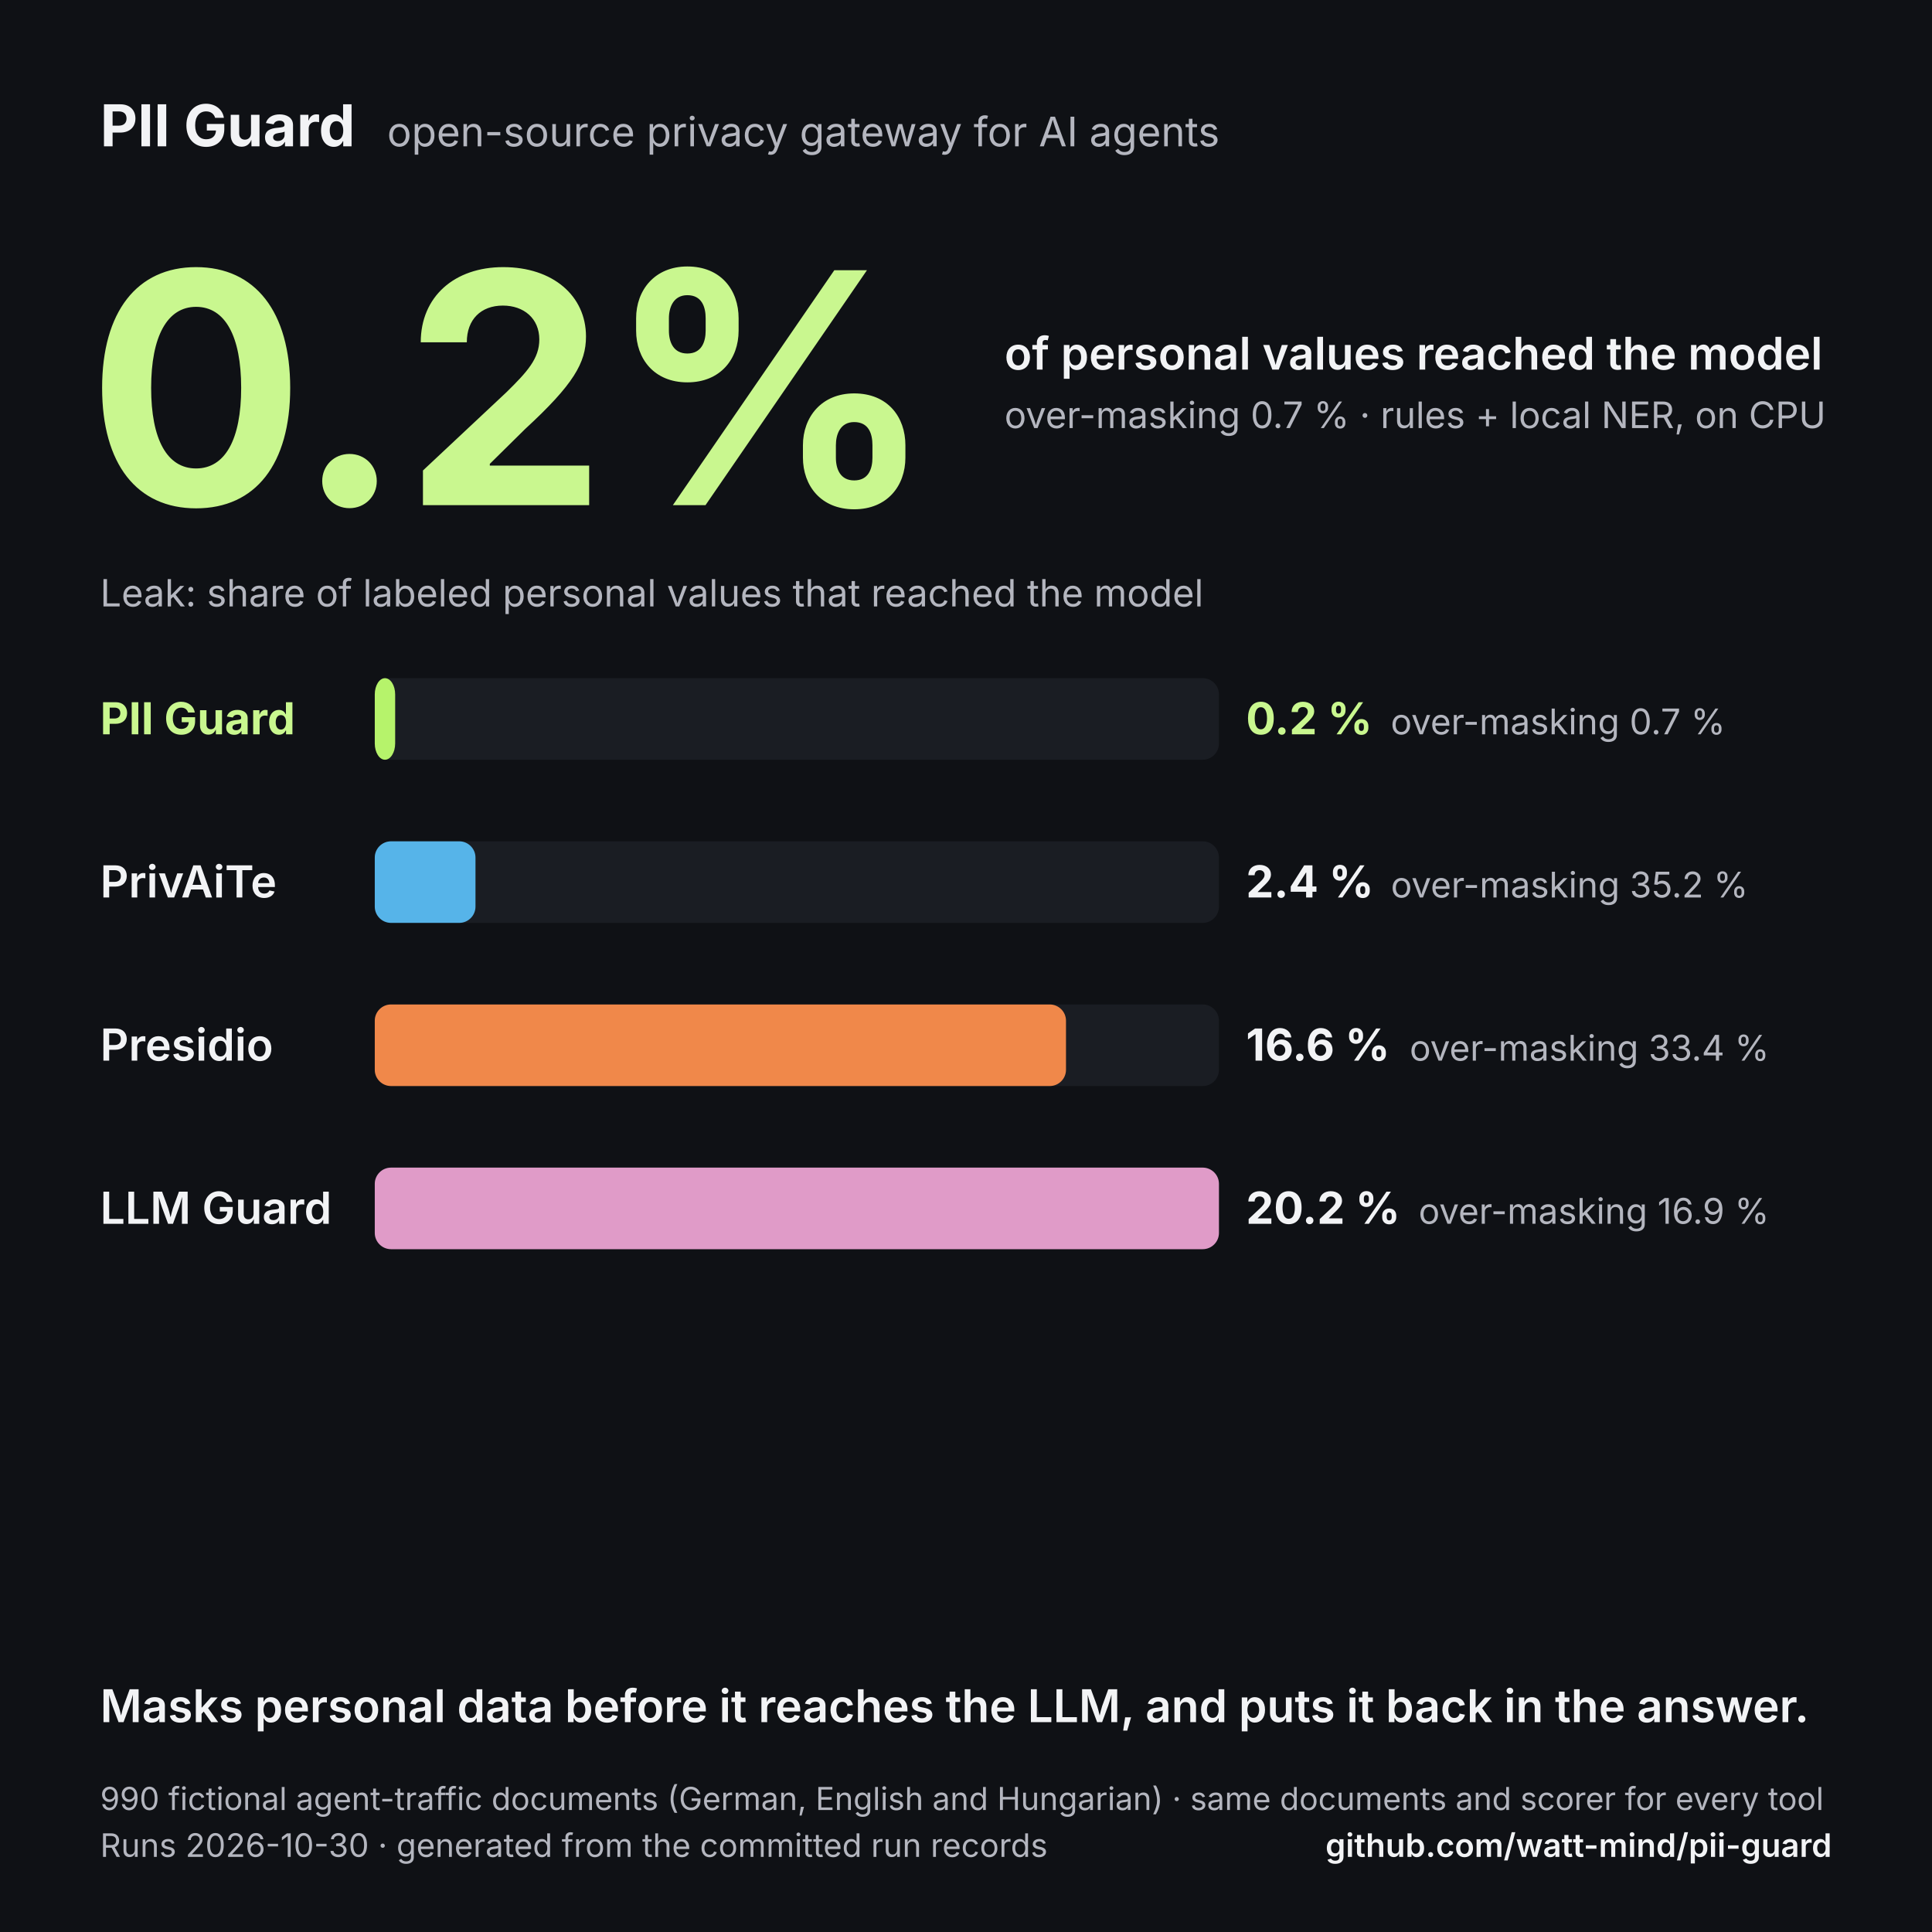
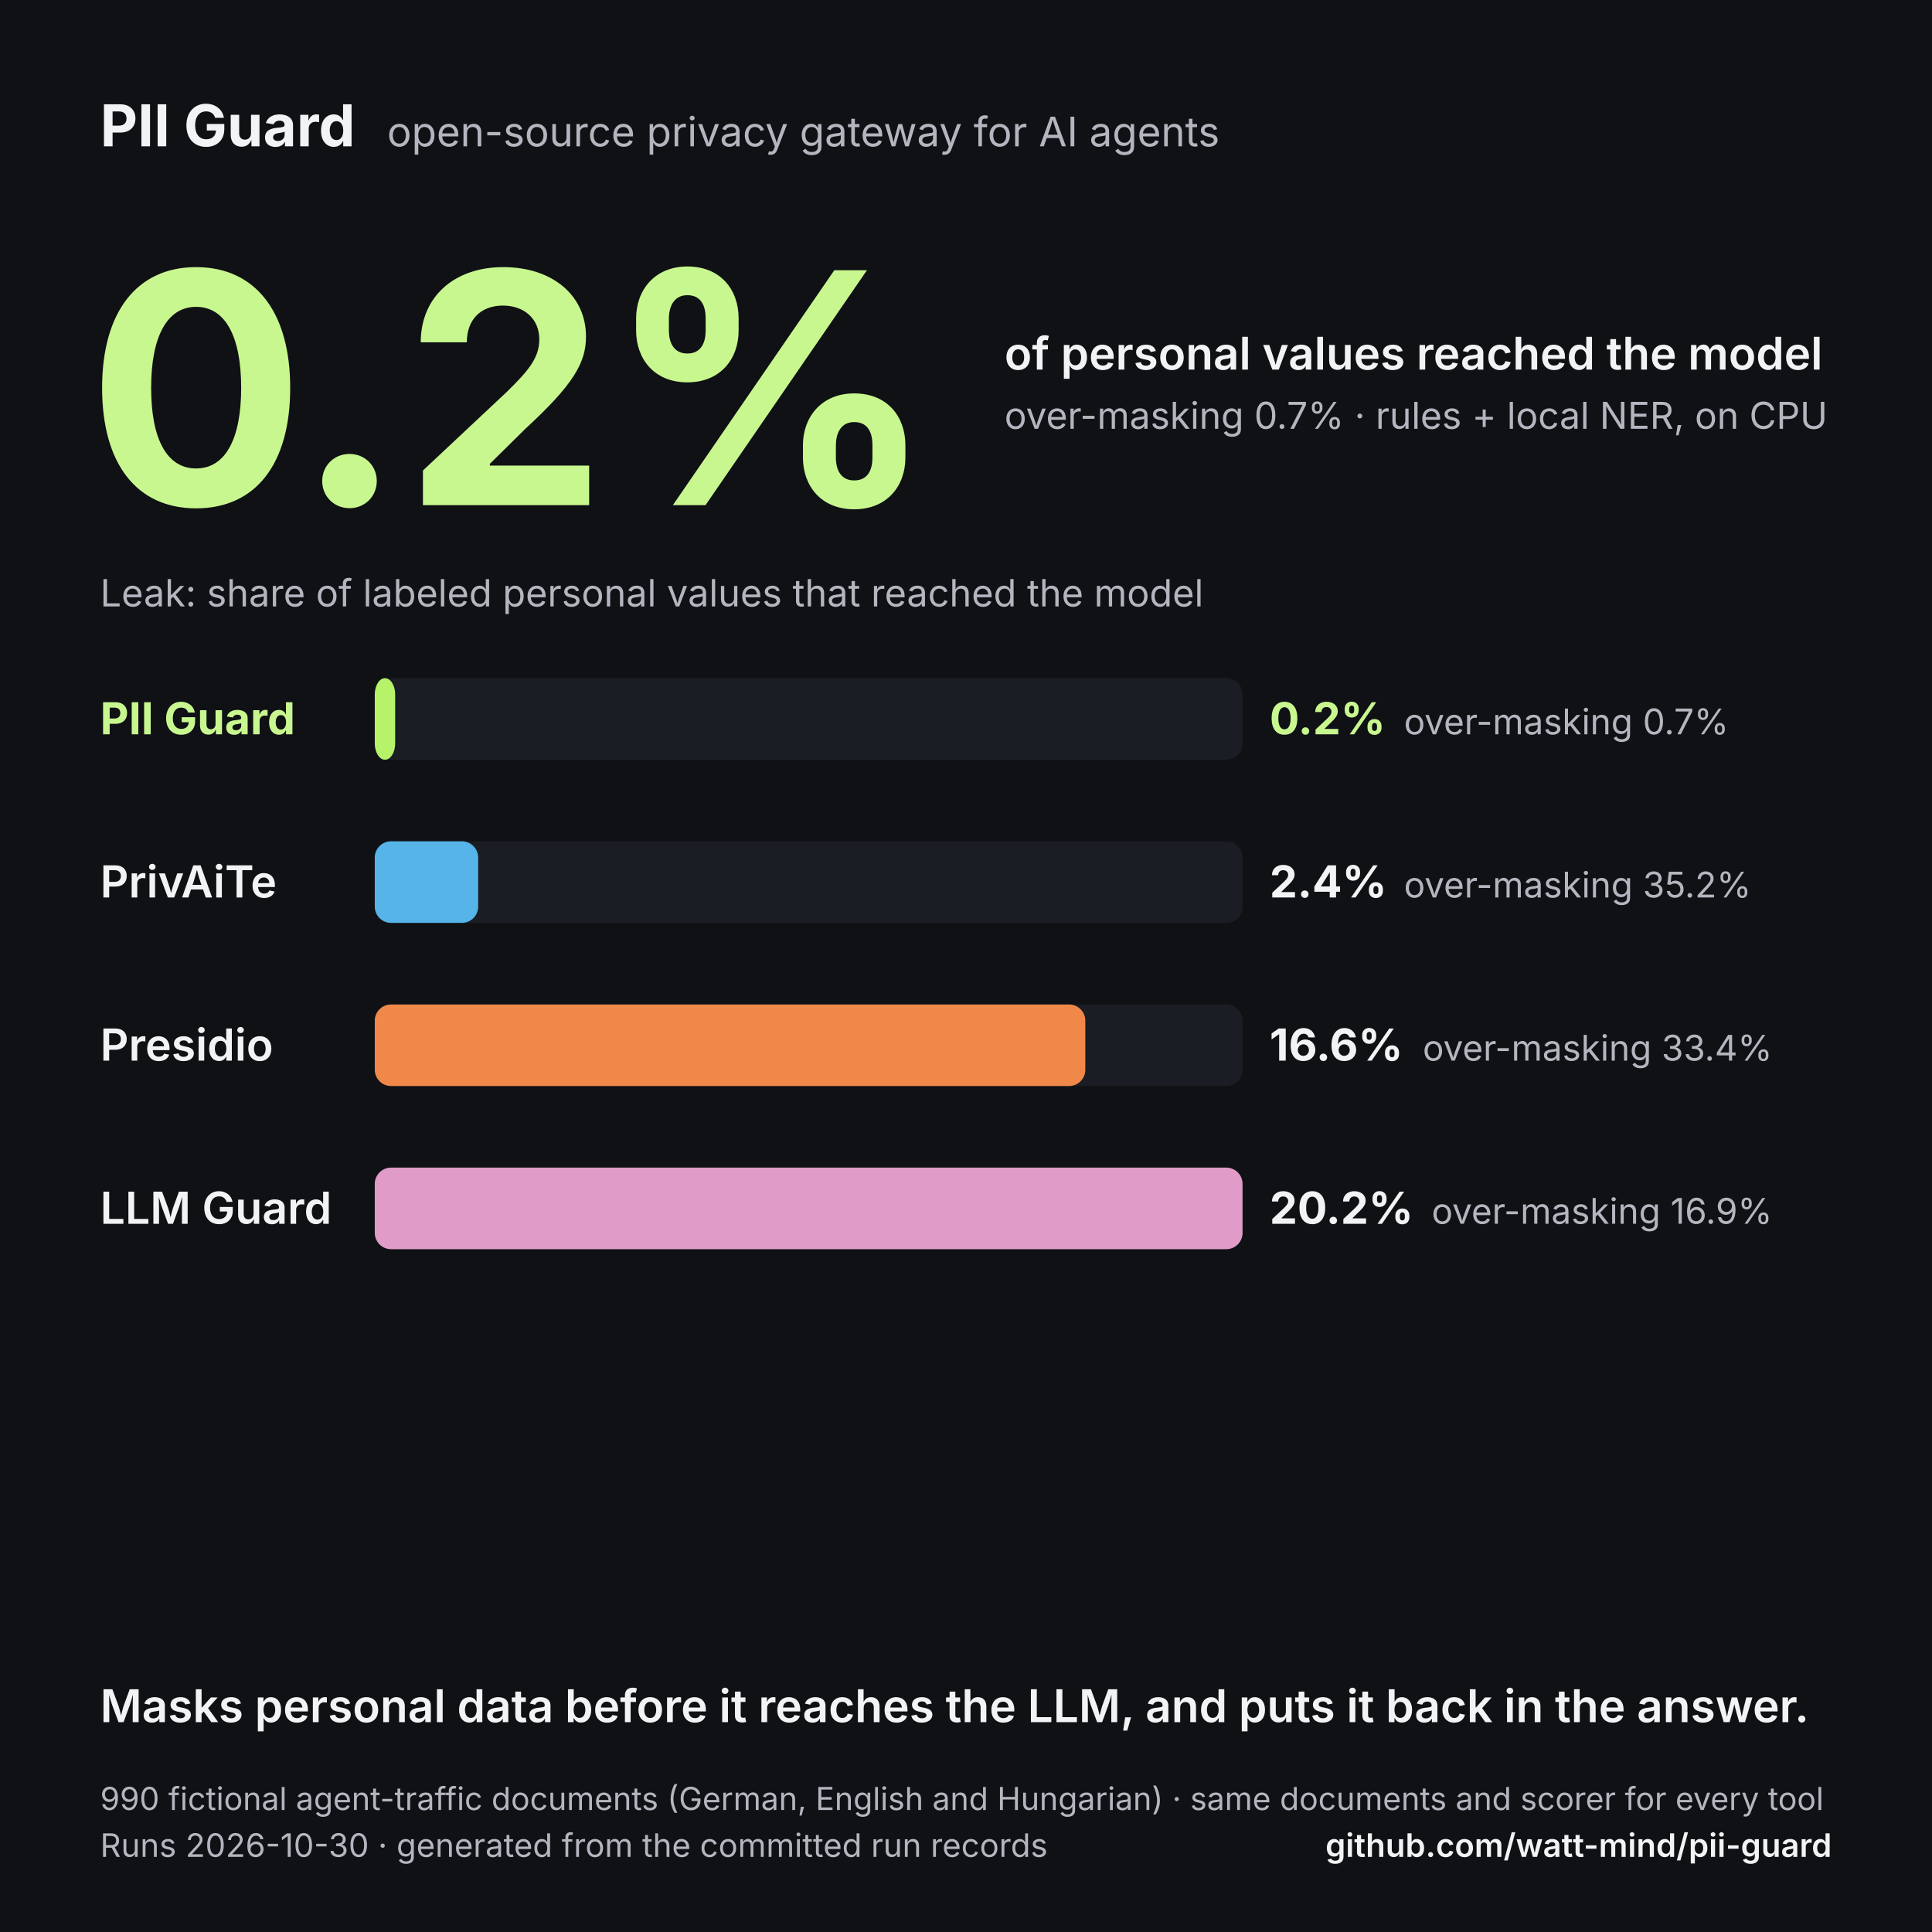
<svg xmlns="http://www.w3.org/2000/svg" viewBox="0 0 1080 1080" width="1080" height="1080" role="img" aria-labelledby="t d" font-family="Inter, 'Helvetica Neue', Helvetica, Arial, sans-serif">
  <rect x="0" y="0" width="1080" height="1080" fill="#0F1115" />
  <text x="56" y="81.8" font-size="32.3" fill="#F2F3F5" font-weight="700">PII Guard</text>
  <text x="216.4" y="81.8" font-size="22.8" fill="#B4B6BF">open-source privacy gateway for AI agents</text>
  <text x="56" y="962.7" font-size="25.3" fill="#F2F3F5" font-weight="600">Masks personal data before it reaches the LLM, and puts it back in the answer.</text>
  <text x="56" y="1038" font-size="18.1" fill="#B4B6BF">Runs 2026-10-30 · generated from the committed run records</text>
  <text x="1024" y="1038" font-size="18.1" fill="#F2F3F5" text-anchor="end" font-weight="600">github.com/watt-mind/pii-guard</text>
  <text x="56" y="1011.8" font-size="17.7" fill="#B4B6BF">990 fictional agent-traffic documents (German, English and Hungarian) · same documents and scorer for every tool</text>
  <text x="48.8" y="282.4" font-size="180.5" fill="#C9F78F" font-weight="700">0.2%</text>
  <text x="561.5" y="206.6" font-size="25.2" fill="#F2F3F5" font-weight="600">of personal values reached the model</text>
-   <text x="561.5" y="239.3" font-size="20.4" fill="#B4B6BF">over-masking 0.7 % · rules + local NER, on CPU</text>
+   <text x="561.5" y="239.7" font-size="20.7" fill="#B4B6BF">over-masking 0.7% · rules + local NER, on CPU</text>
  <text x="56" y="339" font-size="21" fill="#B4B6BF">Leak: share of labeled personal values that reached the model</text>
  <text x="56" y="410.5" font-size="24.7" fill="#C9F78F" font-weight="700">PII Guard</text>
-   <rect x="209.5" y="379.1" width="471.9" height="45.6" rx="9.1" fill="#1A1D23" />
+   <rect x="209.5" y="379.1" width="485.1" height="45.6" rx="9.1" fill="#1A1D23" />
  <rect x="209.5" y="379.1" width="11.4" height="45.6" rx="9.1" fill="#B6F36B" />
-   <text x="696.5" y="410.5" font-size="24.7" fill="#C9F78F" font-weight="700">0.2 %</text>
-   <text x="777.4" y="410.5" font-size="19.8" fill="#B4B6BF">over-masking 0.7 %</text>
+   <text x="709.7" y="410.5" font-size="24.7" fill="#C9F78F" font-weight="700">0.2%</text>
+   <text x="784.8" y="410.5" font-size="19.8" fill="#B4B6BF">over-masking 0.7%</text>
  <text x="56" y="501.7" font-size="24.7" fill="#F2F3F5" font-weight="600">PrivAiTe</text>
-   <rect x="209.5" y="470.3" width="471.9" height="45.6" rx="9.1" fill="#1A1D23" />
-   <rect x="209.5" y="470.3" width="56.3" height="45.6" rx="9.1" fill="#56B4E9" />
-   <text x="696.5" y="501.7" font-size="24.7" fill="#F2F3F5" font-weight="700">2.4 %</text>
-   <text x="777.5" y="501.7" font-size="19.8" fill="#B4B6BF">over-masking 35.2 %</text>
+   <rect x="209.5" y="470.3" width="485.1" height="45.6" rx="9.1" fill="#1A1D23" />
+   <rect x="209.5" y="470.3" width="57.8" height="45.6" rx="9.1" fill="#56B4E9" />
+   <text x="709.7" y="501.7" font-size="24.7" fill="#F2F3F5" font-weight="700">2.4%</text>
+   <text x="784.8" y="501.7" font-size="19.8" fill="#B4B6BF">over-masking 35.2%</text>
  <text x="56" y="592.9" font-size="24.7" fill="#F2F3F5" font-weight="600">Presidio</text>
-   <rect x="209.5" y="561.5" width="471.9" height="45.6" rx="9.1" fill="#1A1D23" />
-   <rect x="209.5" y="561.5" width="386.4" height="45.6" rx="9.1" fill="#F0884A" />
-   <text x="696.5" y="592.9" font-size="24.7" fill="#F2F3F5" font-weight="700">16.6 %</text>
-   <text x="788" y="592.9" font-size="19.8" fill="#B4B6BF">over-masking 33.4 %</text>
+   <rect x="209.5" y="561.5" width="485.1" height="45.6" rx="9.1" fill="#1A1D23" />
+   <rect x="209.5" y="561.5" width="397.2" height="45.6" rx="9.1" fill="#F0884A" />
+   <text x="709.7" y="592.9" font-size="24.7" fill="#F2F3F5" font-weight="700">16.6%</text>
+   <text x="795.3" y="592.9" font-size="19.8" fill="#B4B6BF">over-masking 33.4%</text>
  <text x="56" y="684.1" font-size="24.7" fill="#F2F3F5" font-weight="600">LLM Guard</text>
-   <rect x="209.5" y="652.7" width="471.9" height="45.6" rx="9.1" fill="#1A1D23" />
-   <rect x="209.5" y="652.7" width="471.9" height="45.6" rx="9.1" fill="#E09BC8" />
-   <text x="696.5" y="684.1" font-size="24.7" fill="#F2F3F5" font-weight="700">20.2 %</text>
-   <text x="793" y="684.1" font-size="19.8" fill="#B4B6BF">over-masking 16.9 %</text>
+   <rect x="209.5" y="652.7" width="485.1" height="45.6" rx="9.1" fill="#1A1D23" />
+   <rect x="209.5" y="652.7" width="485.1" height="45.6" rx="9.1" fill="#E09BC8" />
+   <text x="709.7" y="684.1" font-size="24.7" fill="#F2F3F5" font-weight="700">20.2%</text>
+   <text x="800.3" y="684.1" font-size="19.8" fill="#B4B6BF">over-masking 16.9%</text>
</svg>
